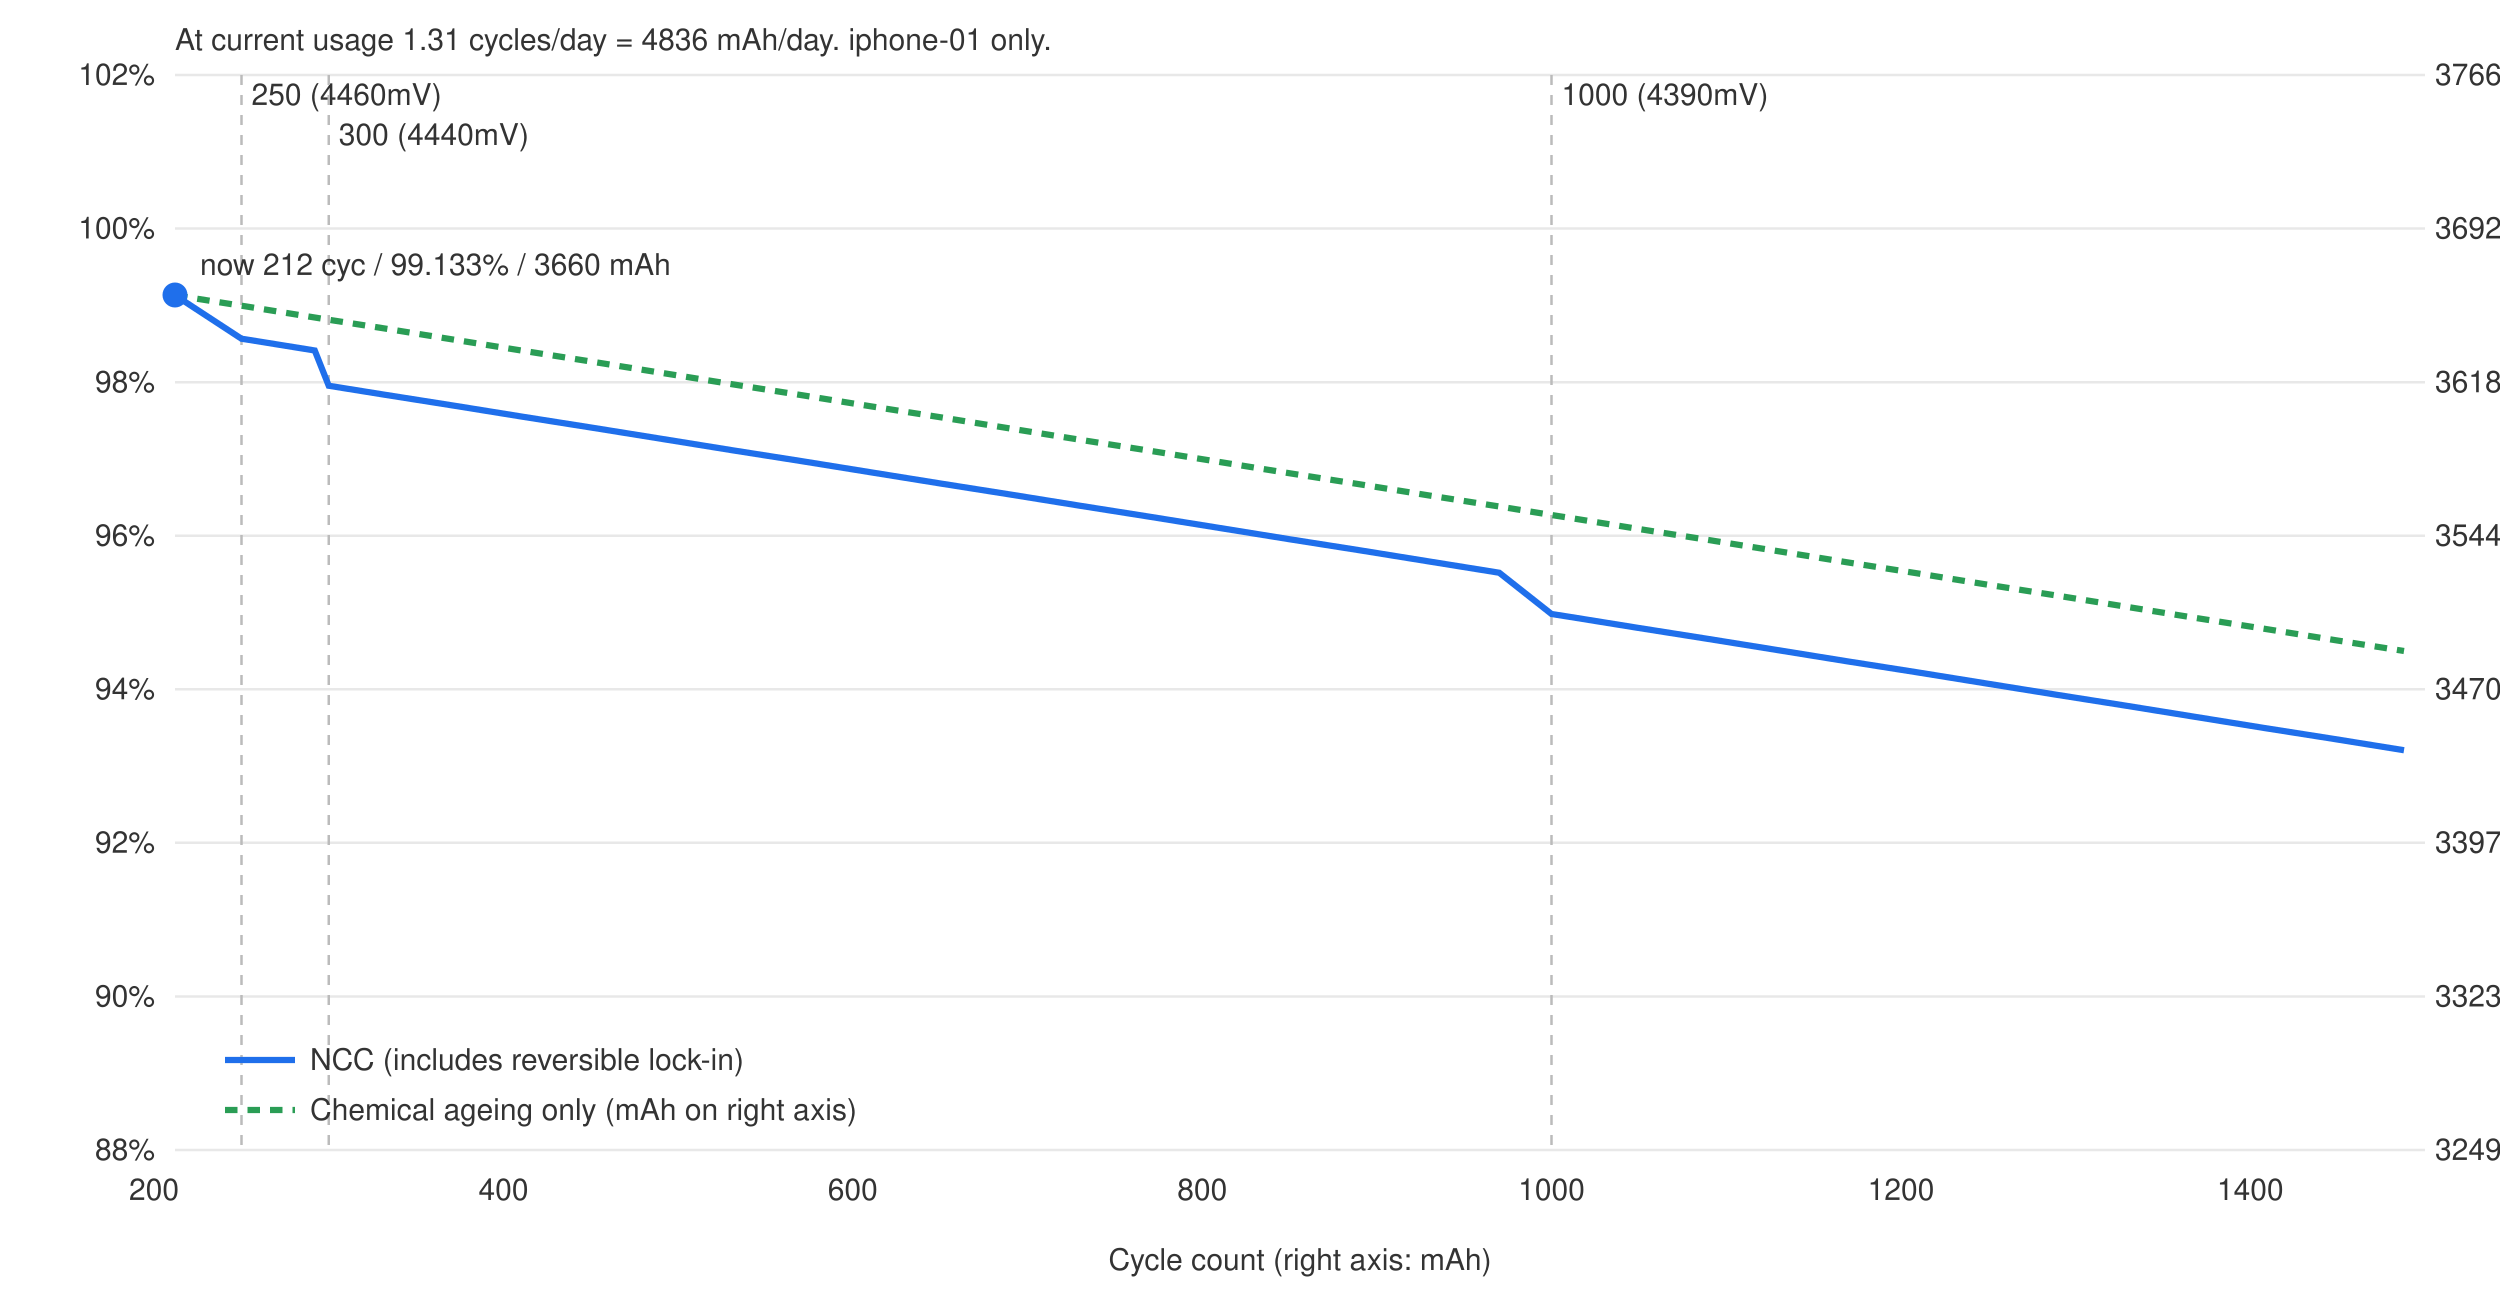
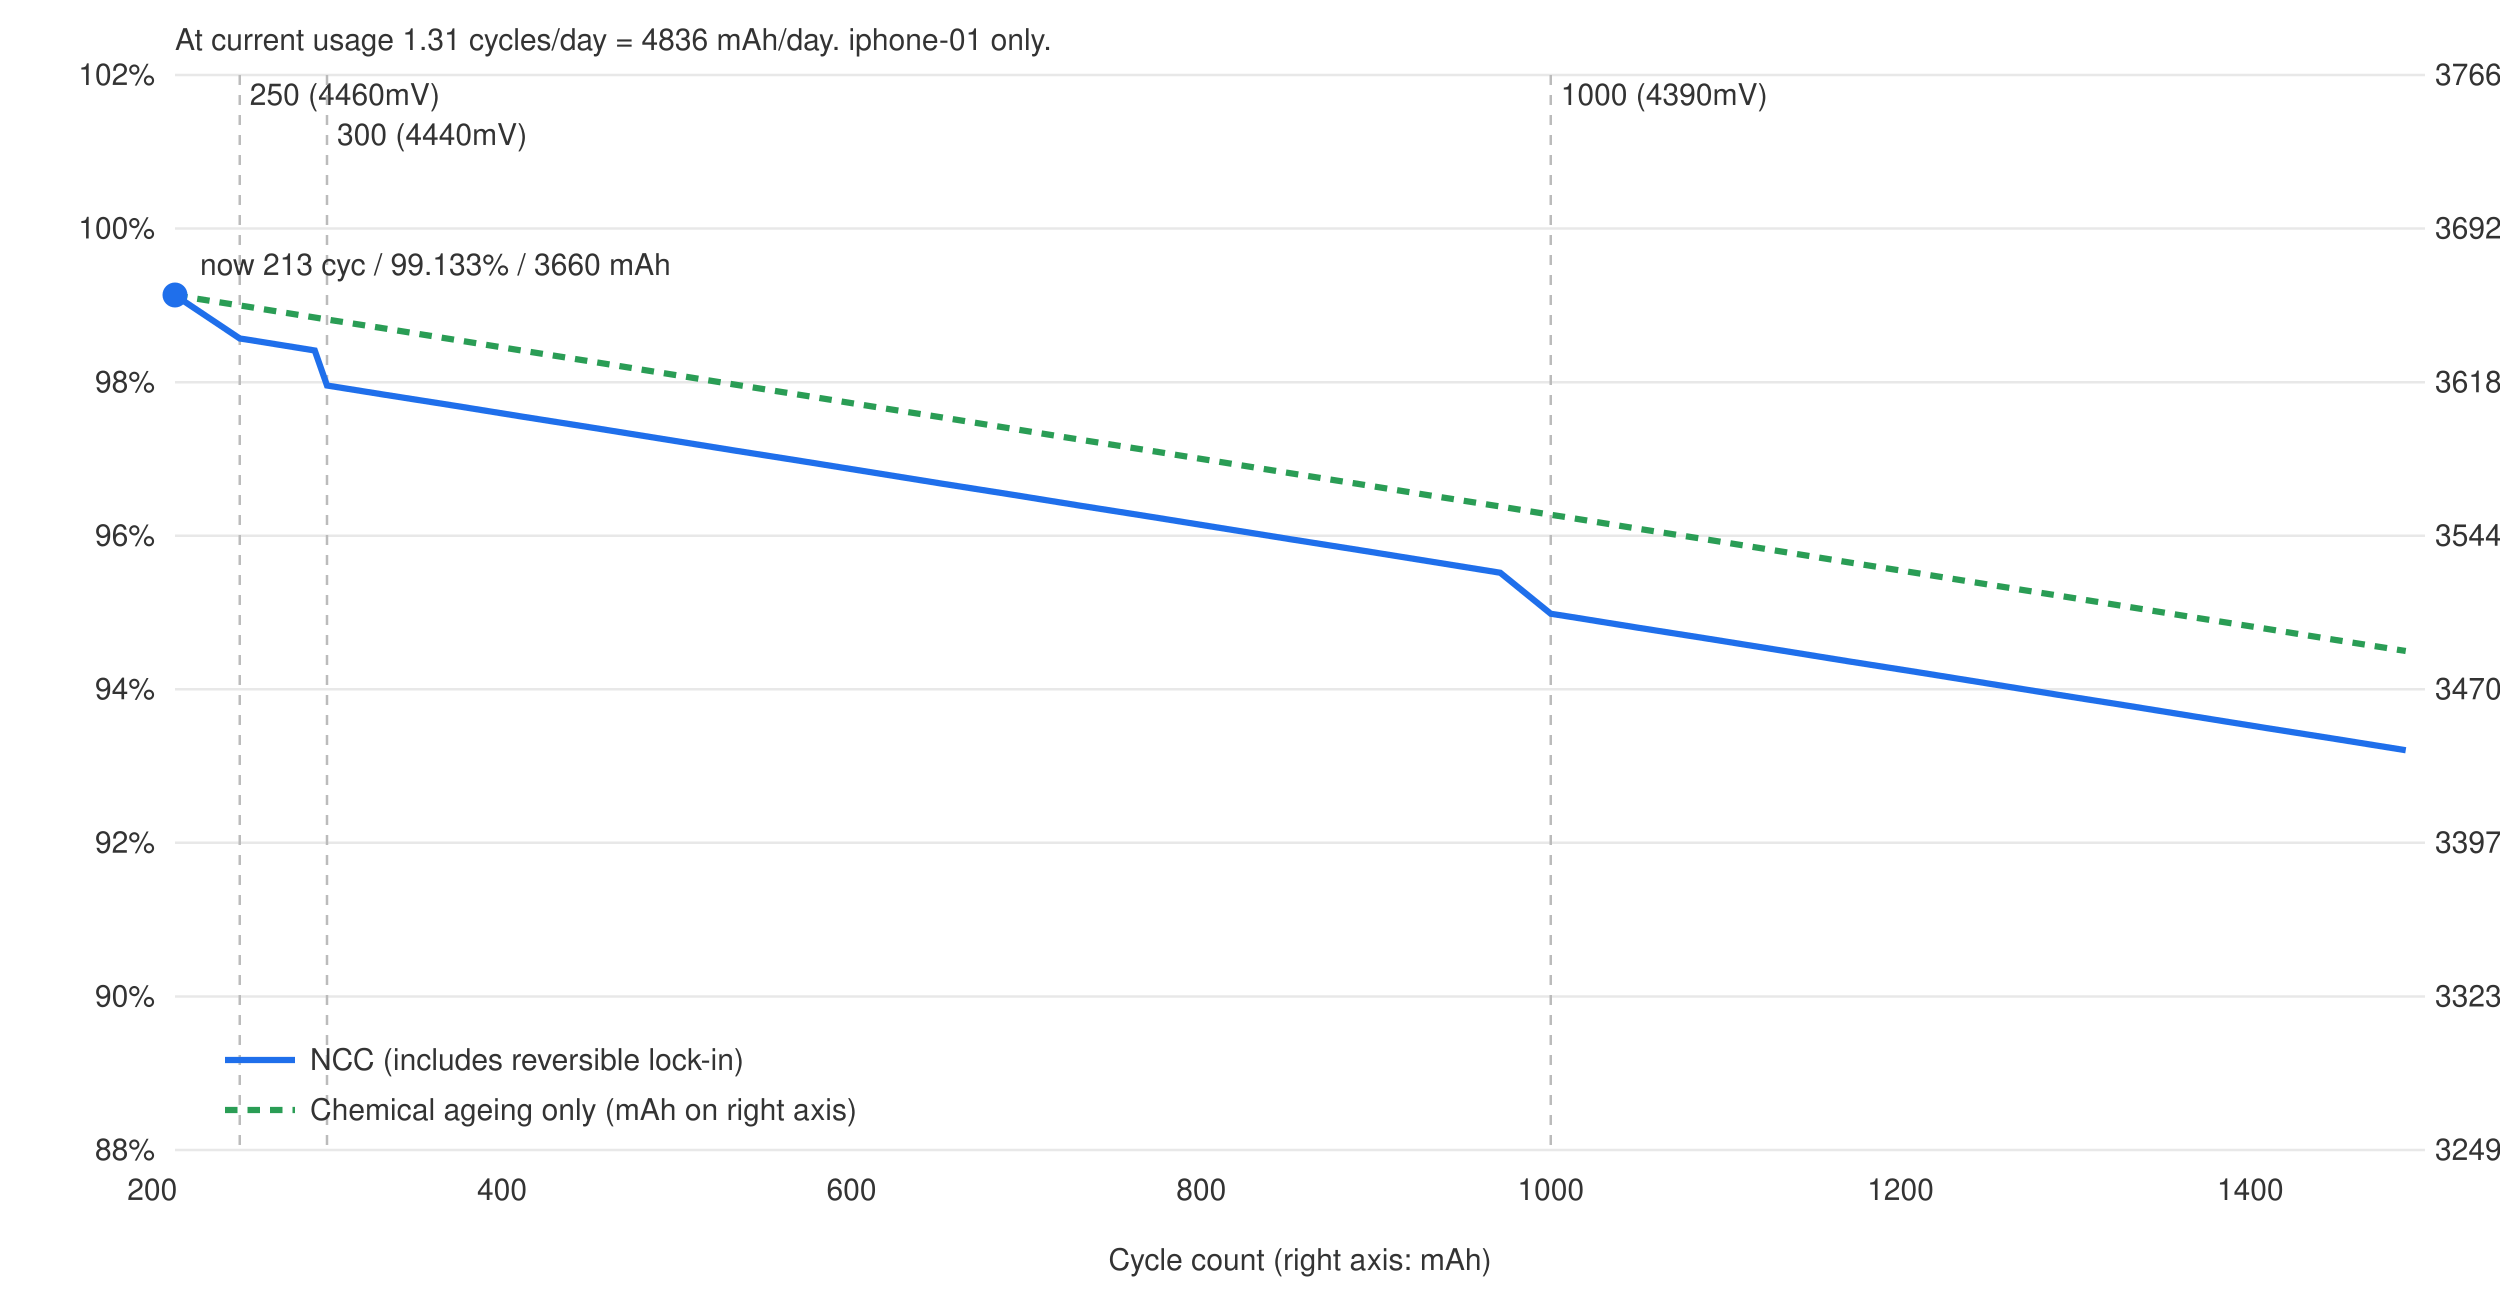
<svg xmlns="http://www.w3.org/2000/svg" viewBox="0 0 1000 520" width="1000" height="520">
  <rect width="100%" height="100%" fill="#fff" />
  <style>text{font:12px -apple-system,Helvetica,Arial,sans-serif;fill:#333}.grid{stroke:#e8e8e8}.axis{stroke:#999}.node{stroke:#bbb;stroke-dasharray:4 4}</style>
  <line class="grid" x1="70" y1="460.0" x2="970" y2="460.0" />
  <text x="62" y="464.0" text-anchor="end">88%</text>
  <text x="974" y="464.0" fill="#999">3249</text>
  <line class="grid" x1="70" y1="398.6" x2="970" y2="398.6" />
  <text x="62" y="402.6" text-anchor="end">90%</text>
  <text x="974" y="402.6" fill="#999">3323</text>
  <line class="grid" x1="70" y1="337.1" x2="970" y2="337.1" />
  <text x="62" y="341.1" text-anchor="end">92%</text>
  <text x="974" y="341.1" fill="#999">3397</text>
  <line class="grid" x1="70" y1="275.7" x2="970" y2="275.7" />
  <text x="62" y="279.7" text-anchor="end">94%</text>
  <text x="974" y="279.7" fill="#999">3470</text>
  <line class="grid" x1="70" y1="214.3" x2="970" y2="214.3" />
  <text x="62" y="218.3" text-anchor="end">96%</text>
  <text x="974" y="218.3" fill="#999">3544</text>
  <line class="grid" x1="70" y1="152.9" x2="970" y2="152.9" />
  <text x="62" y="156.9" text-anchor="end">98%</text>
  <text x="974" y="156.9" fill="#999">3618</text>
  <line class="grid" x1="70" y1="91.4" x2="970" y2="91.4" />
  <text x="62" y="95.4" text-anchor="end">100%</text>
  <text x="974" y="95.4" fill="#999">3692</text>
  <line class="grid" x1="70" y1="30.0" x2="970" y2="30.0" />
  <text x="62" y="34.0" text-anchor="end">102%</text>
  <text x="974" y="34.0" fill="#999">3766</text>
-   <text x="61.6" y="480" text-anchor="middle">200</text>
-   <text x="201.4" y="480" text-anchor="middle">400</text>
-   <text x="341.1" y="480" text-anchor="middle">600</text>
-   <text x="480.9" y="480" text-anchor="middle">800</text>
-   <text x="620.6" y="480" text-anchor="middle">1000</text>
-   <text x="760.4" y="480" text-anchor="middle">1200</text>
+   <text x="60.9" y="480" text-anchor="middle">200</text>
+   <text x="200.8" y="480" text-anchor="middle">400</text>
+   <text x="340.6" y="480" text-anchor="middle">600</text>
+   <text x="480.5" y="480" text-anchor="middle">800</text>
+   <text x="620.3" y="480" text-anchor="middle">1000</text>
+   <text x="760.2" y="480" text-anchor="middle">1200</text>
  <text x="900.1" y="480" text-anchor="middle">1400</text>
  <text x="520" y="508" text-anchor="middle">Cycle count (right axis: mAh)</text>
-   <line class="node" x1="96.6" y1="30" x2="96.6" y2="460" />
-   <text x="100.6" y="42">250 (4460mV)</text>
-   <line class="node" x1="131.5" y1="30" x2="131.5" y2="460" />
-   <text x="135.5" y="58">300 (4440mV)</text>
-   <line class="node" x1="620.6" y1="30" x2="620.6" y2="460" />
-   <text x="624.6" y="42">1000 (4390mV)</text>
-   <path d="M70.0,118.1 L96.6,122.3 L98.0,122.5 L125.9,127.0 L131.5,127.9 L153.9,131.4 L181.8,135.9 L209.1,140.3 L237.0,144.7 L265.0,149.2 L292.9,153.7 L320.9,158.1 L348.8,162.6 L376.8,167.0 L404.7,171.5 L432.0,175.9 L459.9,180.3 L487.9,184.8 L515.8,189.3 L543.8,193.7 L571.7,198.2 L599.7,202.6 L620.6,206.0 L627.6,207.1 L654.9,211.5 L682.8,215.9 L710.8,220.4 L738.7,224.9 L766.7,229.3 L794.6,233.8 L822.6,238.2 L850.5,242.7 L877.8,247.1 L905.7,251.5 L933.7,256.0 L961.6,260.4" fill="none" stroke="#2a9d55" stroke-width="2.5" stroke-dasharray="5 4" />
-   <path d="M70.0,118.1 L96.6,135.5 L98.0,135.7 L125.9,140.2 L131.5,154.3 L153.9,157.9 L181.8,162.3 L209.1,166.7 L237.0,171.1 L265.0,175.6 L292.9,180.1 L320.9,184.5 L348.8,189.0 L376.8,193.5 L404.7,197.9 L432.0,202.3 L459.9,206.7 L487.9,211.2 L515.8,215.7 L543.8,220.1 L571.7,224.6 L599.7,229.1 L620.6,245.6 L627.6,246.7 L654.9,251.1 L682.8,255.5 L710.8,260.0 L738.7,264.5 L766.7,268.9 L794.6,273.4 L822.6,277.9 L850.5,282.3 L877.8,286.7 L905.7,291.2 L933.7,295.6 L961.6,300.1" fill="none" stroke="#1f6feb" stroke-width="2.5" />
+   <line class="node" x1="95.9" y1="30" x2="95.9" y2="460" />
+   <text x="99.9" y="42">250 (4460mV)</text>
+   <line class="node" x1="130.8" y1="30" x2="130.8" y2="460" />
+   <text x="134.8" y="58">300 (4440mV)</text>
+   <line class="node" x1="620.3" y1="30" x2="620.3" y2="460" />
+   <text x="624.3" y="42">1000 (4390mV)</text>
+   <path d="M70.0,118.1 L95.9,122.2 L98.0,122.5 L125.9,127.0 L130.8,127.8 L153.9,131.4 L181.9,135.9 L209.2,140.3 L237.1,144.7 L265.1,149.2 L293.1,153.7 L321.0,158.1 L349.0,162.6 L377.0,167.0 L405.0,171.5 L432.2,175.9 L460.2,180.3 L488.2,184.8 L516.2,189.3 L544.1,193.7 L572.1,198.2 L600.1,202.6 L620.3,205.9 L628.0,207.1 L655.3,211.5 L683.3,215.9 L711.3,220.4 L739.2,224.9 L767.2,229.3 L795.2,233.8 L823.1,238.2 L851.1,242.7 L878.4,247.1 L906.4,251.5 L934.3,256.0 L962.3,260.4" fill="none" stroke="#2a9d55" stroke-width="2.5" stroke-dasharray="5 4" />
+   <path d="M70.0,118.1 L95.9,135.4 L98.0,135.7 L125.9,140.2 L130.8,154.2 L153.9,157.9 L181.9,162.3 L209.2,166.7 L237.1,171.1 L265.1,175.6 L293.1,180.1 L321.0,184.5 L349.0,189.0 L377.0,193.5 L405.0,197.9 L432.2,202.3 L460.2,206.7 L488.2,211.2 L516.2,215.7 L544.1,220.1 L572.1,224.6 L600.1,229.1 L620.3,245.5 L628.0,246.7 L655.3,251.1 L683.3,255.5 L711.3,260.0 L739.2,264.5 L767.2,268.9 L795.2,273.4 L823.1,277.9 L851.1,282.3 L878.4,286.7 L906.4,291.2 L934.3,295.6 L962.3,300.1" fill="none" stroke="#1f6feb" stroke-width="2.5" />
  <circle cx="70.0" cy="118.0" r="5" fill="#1f6feb" />
-   <text x="80.0" y="110.0">now 212 cyc / 99.133% / 3660 mAh</text>
+   <text x="80.0" y="110.0">now 213 cyc / 99.133% / 3660 mAh</text>
  <line x1="90" y1="424" x2="118" y2="424" stroke="#1f6feb" stroke-width="2.5" />
  <text x="124" y="428">NCC (includes reversible lock-in)</text>
  <line x1="90" y1="444" x2="118" y2="444" stroke="#2a9d55" stroke-width="2.5" stroke-dasharray="5 4" />
  <text x="124" y="448">Chemical ageing only (mAh on right axis)</text>
  <text x="70" y="20" font-size="11" fill="#777">At current usage 1.31 cycles/day = 4836 mAh/day. iphone-01 only.</text>
</svg>
